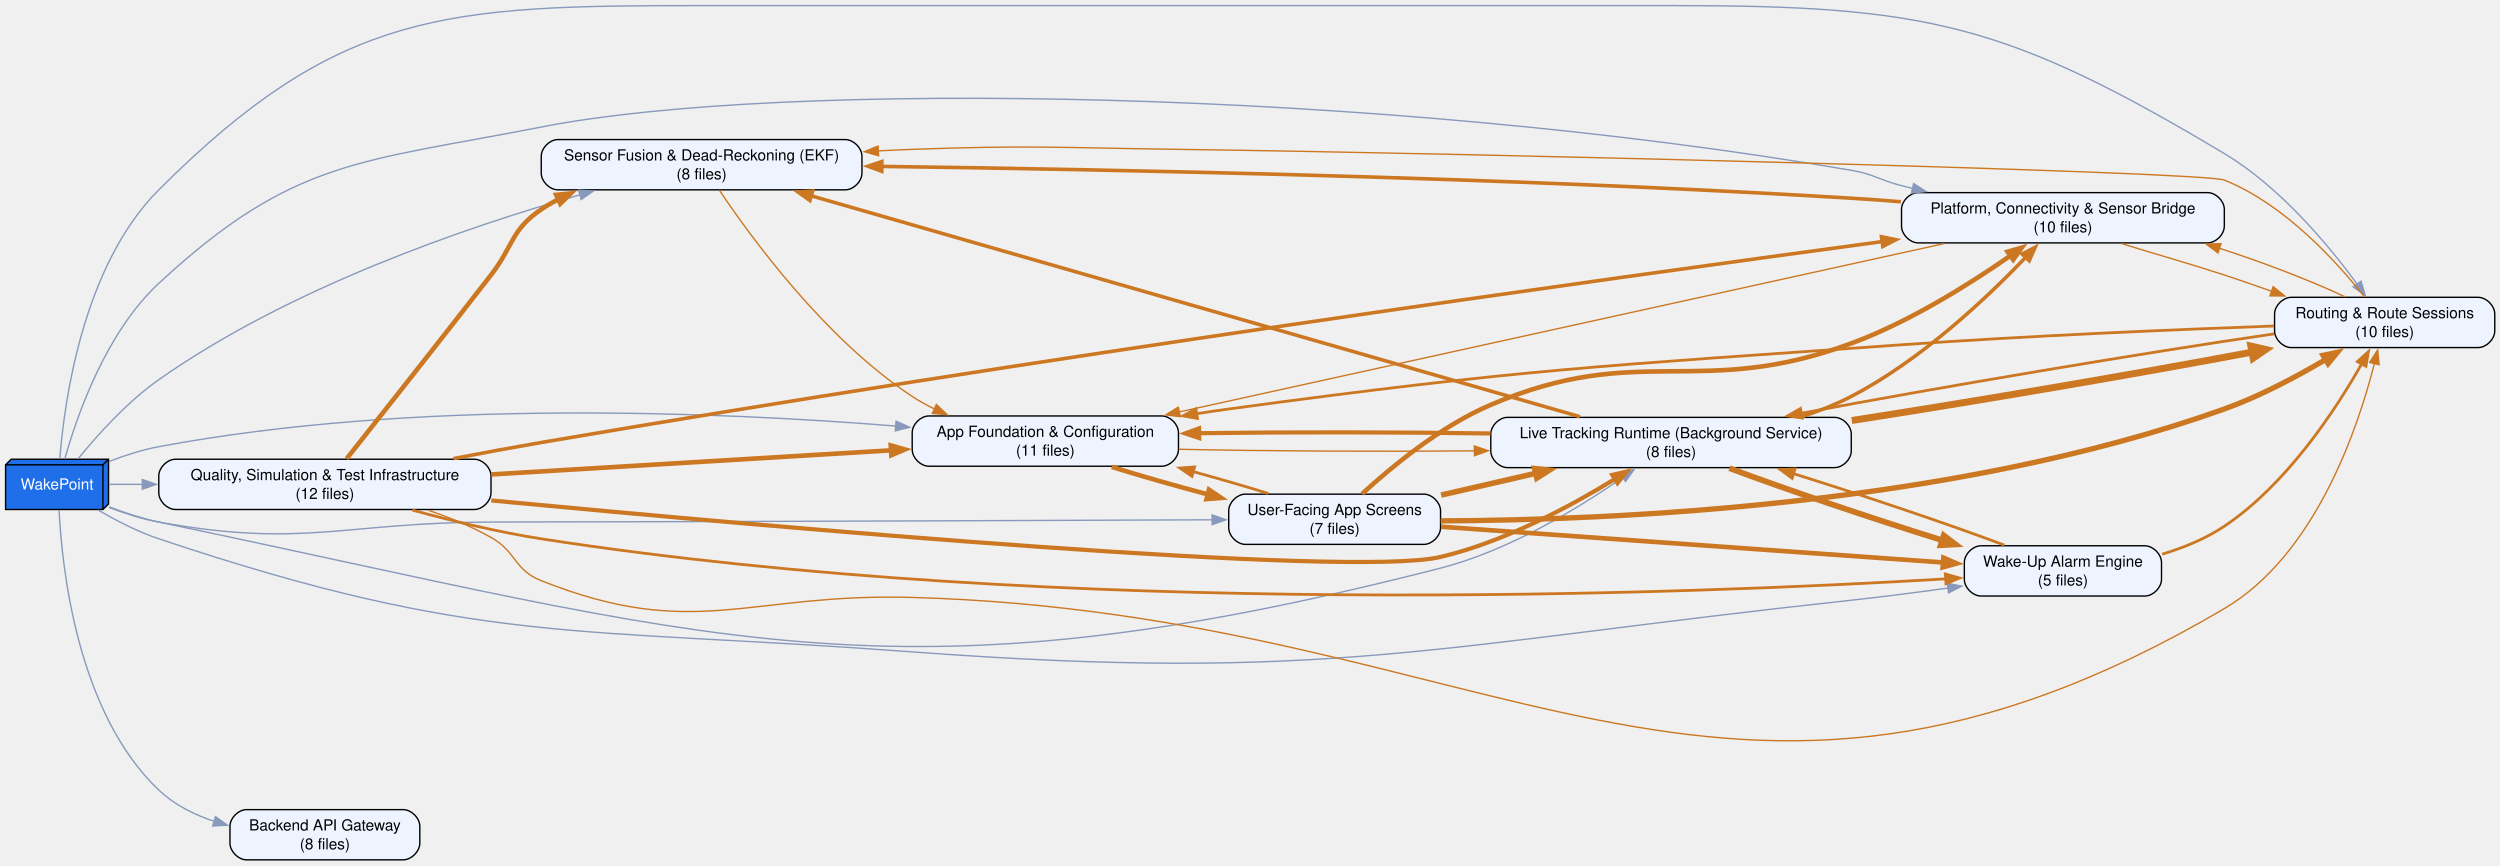
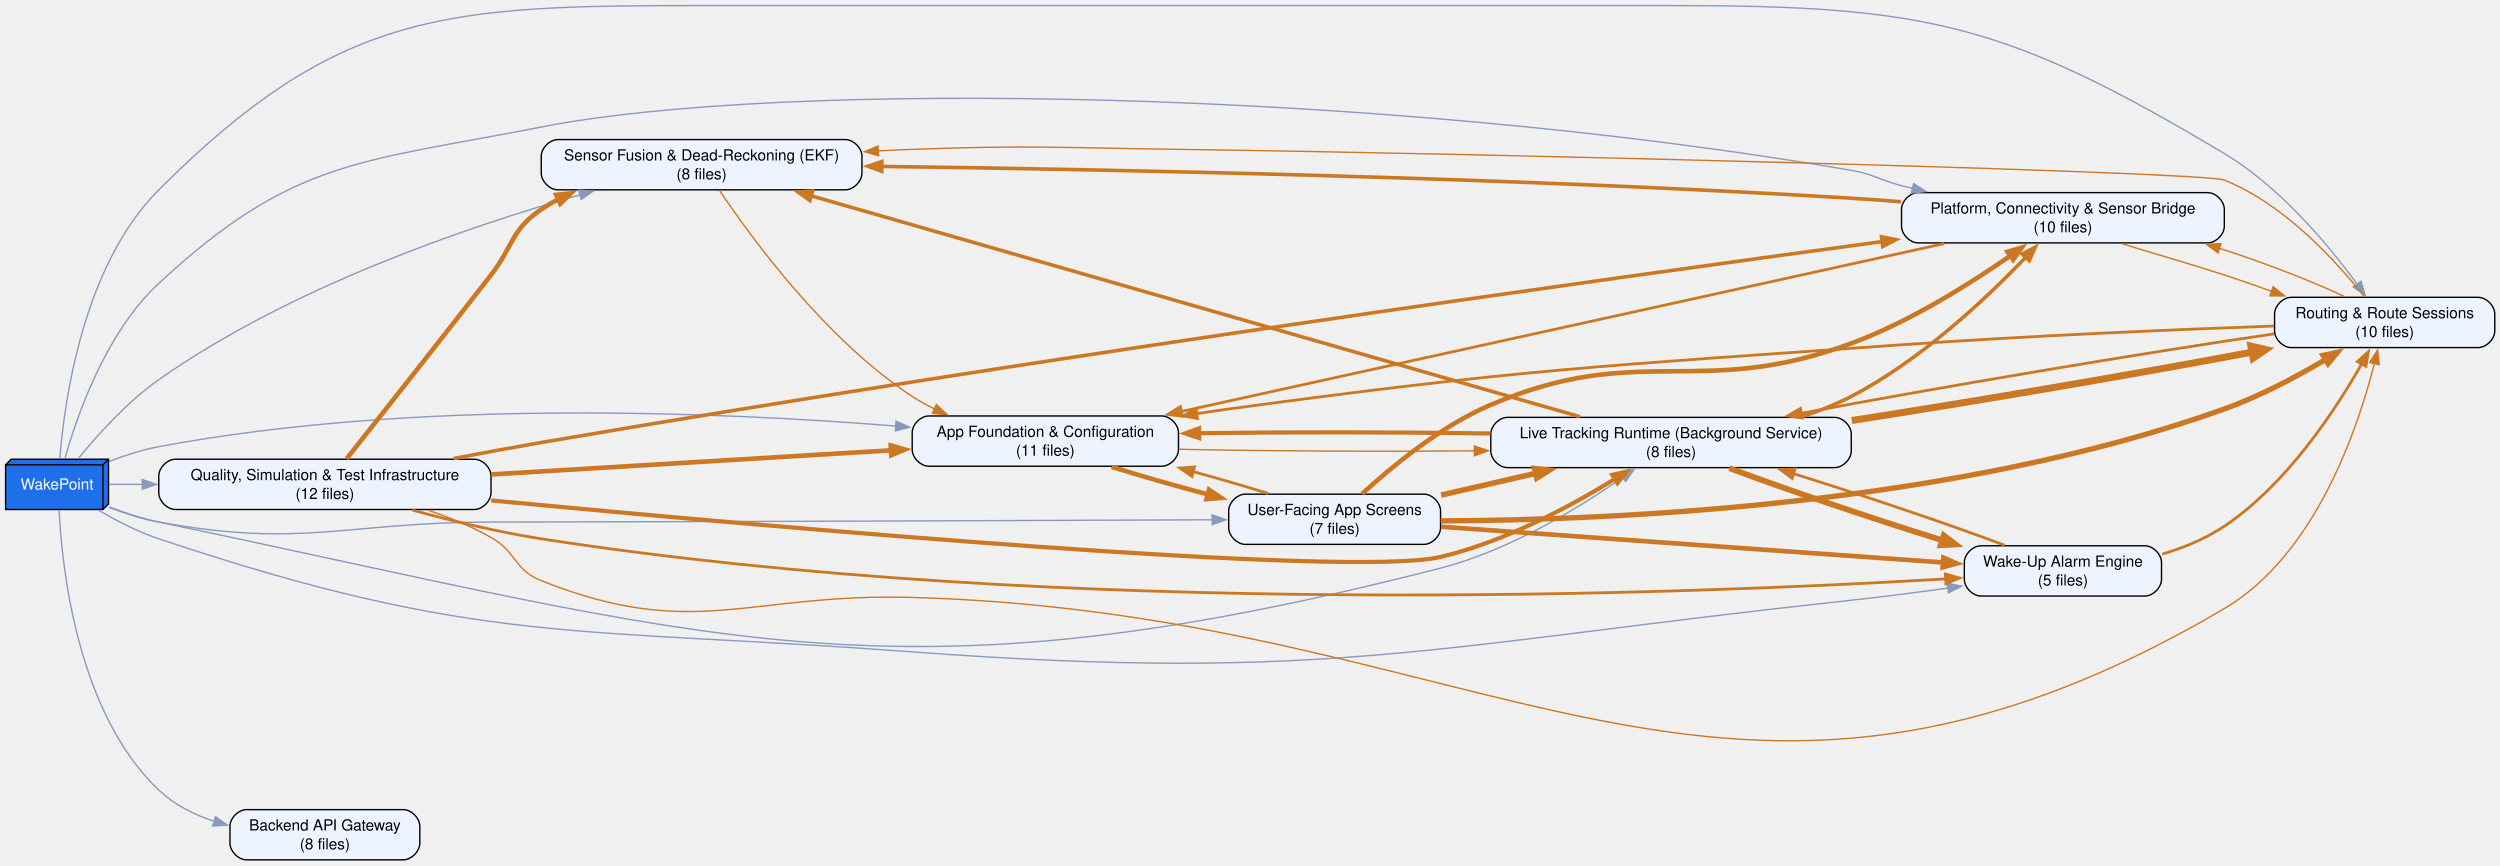
<svg xmlns="http://www.w3.org/2000/svg" width="1791pt" height="620pt" viewBox="0.00 0.00 1791.00 620.00">
  <g id="graph0" class="graph" transform="scale(1 1) rotate(0) translate(4 616)">
    <g id="node1" class="node">
      <polygon fill="#1f6feb" stroke="black" points="73.75,-287 4,-287 0,-283 0,-251 69.75,-251 73.75,-255 73.75,-287" />
      <polyline fill="none" stroke="black" points="69.75,-283 0,-283" />
      <polyline fill="none" stroke="black" points="69.75,-283 69.75,-251" />
      <polyline fill="none" stroke="black" points="69.75,-283 73.75,-287" />
      <text xml:space="preserve" text-anchor="middle" x="36.88" y="-265.3" font-family="Helvetica,sans-Serif" font-size="11.00" fill="white">WakePoint</text>
    </g>
    <g id="node2" class="node">
      <path fill="#eef4ff" stroke="black" d="M601.5,-516C601.5,-516 395.75,-516 395.75,-516 389.75,-516 383.75,-510 383.75,-504 383.75,-504 383.75,-492 383.75,-492 383.75,-486 389.75,-480 395.75,-480 395.75,-480 601.5,-480 601.5,-480 607.5,-480 613.5,-486 613.5,-492 613.5,-492 613.5,-504 613.5,-504 613.5,-510 607.5,-516 601.5,-516" />
      <text xml:space="preserve" text-anchor="middle" x="498.62" y="-501.05" font-family="Helvetica,sans-Serif" font-size="11.00">Sensor Fusion &amp; Dead-Reckoning (EKF)</text>
      <text xml:space="preserve" text-anchor="middle" x="498.62" y="-487.55" font-family="Helvetica,sans-Serif" font-size="11.00">(8 files)</text>
    </g>
    <g id="edge1" class="edge">
      <path fill="none" stroke="#8899bb" d="M51.93,-287.3C65.36,-303.82 86.88,-327.92 109.75,-344 203.34,-409.8 329.05,-453.02 411.65,-476.48" />
      <polygon fill="#8899bb" stroke="#8899bb" points="410.48,-479.79 421.05,-479.11 412.36,-473.05 410.48,-479.79" />
    </g>
    <g id="node3" class="node">
      <path fill="#eef4ff" stroke="black" d="M1310.25,-317C1310.25,-317 1076,-317 1076,-317 1070,-317 1064,-311 1064,-305 1064,-305 1064,-293 1064,-293 1064,-287 1070,-281 1076,-281 1076,-281 1310.25,-281 1310.25,-281 1316.25,-281 1322.25,-287 1322.25,-293 1322.25,-293 1322.25,-305 1322.25,-305 1322.25,-311 1316.25,-317 1310.25,-317" />
      <text xml:space="preserve" text-anchor="middle" x="1193.12" y="-302.05" font-family="Helvetica,sans-Serif" font-size="11.00">Live Tracking Runtime (Background Service)</text>
      <text xml:space="preserve" text-anchor="middle" x="1193.12" y="-288.55" font-family="Helvetica,sans-Serif" font-size="11.00">(8 files)</text>
    </g>
    <g id="edge2" class="edge">
      <path fill="none" stroke="#8899bb" d="M74.16,-252.9C85.36,-248.6 97.88,-244.48 109.75,-242 509.52,-158.63 632.4,-107.65 1028,-209 1076.93,-221.53 1126.94,-252.02 1158.69,-274.04" />
      <polygon fill="#8899bb" stroke="#8899bb" points="1156.51,-276.79 1166.7,-279.7 1160.55,-271.07 1156.51,-276.79" />
    </g>
    <g id="node4" class="node">
      <path fill="#eef4ff" stroke="black" d="M1532.5,-225C1532.5,-225 1415.25,-225 1415.25,-225 1409.25,-225 1403.25,-219 1403.25,-213 1403.25,-213 1403.25,-201 1403.25,-201 1403.25,-195 1409.25,-189 1415.25,-189 1415.25,-189 1532.5,-189 1532.5,-189 1538.5,-189 1544.5,-195 1544.5,-201 1544.5,-201 1544.5,-213 1544.5,-213 1544.5,-219 1538.5,-225 1532.5,-225" />
      <text xml:space="preserve" text-anchor="middle" x="1473.88" y="-210.05" font-family="Helvetica,sans-Serif" font-size="11.00">Wake-Up Alarm Engine</text>
      <text xml:space="preserve" text-anchor="middle" x="1473.88" y="-196.55" font-family="Helvetica,sans-Serif" font-size="11.00">(5 files)</text>
    </g>
    <g id="edge3" class="edge">
      <path fill="none" stroke="#8899bb" d="M66.2,-250.65C79.03,-243.14 94.67,-235.05 109.75,-230 339.78,-152.99 407.6,-167.05 649.5,-149 948.12,-126.72 1024.53,-153.85 1322.25,-186 1344.82,-188.44 1369.22,-191.61 1391.67,-194.74" />
      <polygon fill="#8899bb" stroke="#8899bb" points="1390.98,-198.18 1401.37,-196.11 1391.96,-191.25 1390.98,-198.18" />
    </g>
    <g id="node5" class="node">
      <path fill="#eef4ff" stroke="black" d="M1771.25,-403C1771.25,-403 1637.5,-403 1637.5,-403 1631.5,-403 1625.5,-397 1625.5,-391 1625.5,-391 1625.5,-379 1625.5,-379 1625.5,-373 1631.5,-367 1637.5,-367 1637.5,-367 1771.25,-367 1771.25,-367 1777.25,-367 1783.25,-373 1783.25,-379 1783.25,-379 1783.25,-391 1783.25,-391 1783.25,-397 1777.25,-403 1771.25,-403" />
      <text xml:space="preserve" text-anchor="middle" x="1704.38" y="-388.05" font-family="Helvetica,sans-Serif" font-size="11.00">Routing &amp; Route Sessions</text>
      <text xml:space="preserve" text-anchor="middle" x="1704.38" y="-374.55" font-family="Helvetica,sans-Serif" font-size="11.00">(10 files)</text>
    </g>
    <g id="edge4" class="edge">
      <path fill="none" stroke="#8899bb" d="M38.85,-287.32C42,-327.77 55.15,-425.42 109.75,-480 238.53,-608.74 315.53,-612 497.62,-612 497.62,-612 497.62,-612 1194.12,-612 1376.05,-612 1433.35,-599.35 1589.5,-506 1629.59,-482.03 1664.52,-439.98 1684.78,-412.31" />
      <polygon fill="#8899bb" stroke="#8899bb" points="1687.46,-414.57 1690.44,-404.4 1681.77,-410.5 1687.46,-414.57" />
    </g>
    <g id="node6" class="node">
      <path fill="#eef4ff" stroke="black" d="M1577.5,-478C1577.5,-478 1370.25,-478 1370.25,-478 1364.25,-478 1358.25,-472 1358.25,-466 1358.25,-466 1358.25,-454 1358.25,-454 1358.25,-448 1364.25,-442 1370.25,-442 1370.25,-442 1577.5,-442 1577.5,-442 1583.5,-442 1589.5,-448 1589.5,-454 1589.5,-454 1589.5,-466 1589.5,-466 1589.5,-472 1583.5,-478 1577.5,-478" />
      <text xml:space="preserve" text-anchor="middle" x="1473.88" y="-463.05" font-family="Helvetica,sans-Serif" font-size="11.00">Platform, Connectivity &amp; Sensor Bridge</text>
      <text xml:space="preserve" text-anchor="middle" x="1473.88" y="-449.55" font-family="Helvetica,sans-Serif" font-size="11.00">(10 files)</text>
    </g>
    <g id="edge5" class="edge">
      <path fill="none" stroke="#8899bb" d="M42.51,-287.48C50.97,-317.65 71.65,-377.65 109.75,-413 206.19,-502.48 254.66,-499.64 383.75,-525 555.82,-558.81 981.1,-552.61 1322.25,-494 1338.74,-491.17 1342.03,-487.1 1358.25,-483 1360.87,-482.34 1363.52,-481.69 1366.2,-481.04" />
      <polygon fill="#8899bb" stroke="#8899bb" points="1366.92,-484.47 1375.86,-478.78 1365.32,-477.65 1366.92,-484.47" />
    </g>
    <g id="node7" class="node">
      <path fill="#eef4ff" stroke="black" d="M1016,-262C1016,-262 888.25,-262 888.25,-262 882.25,-262 876.25,-256 876.25,-250 876.25,-250 876.25,-238 876.25,-238 876.25,-232 882.25,-226 888.25,-226 888.25,-226 1016,-226 1016,-226 1022,-226 1028,-232 1028,-238 1028,-238 1028,-250 1028,-250 1028,-256 1022,-262 1016,-262" />
      <text xml:space="preserve" text-anchor="middle" x="952.12" y="-247.05" font-family="Helvetica,sans-Serif" font-size="11.00">User-Facing App Screens</text>
      <text xml:space="preserve" text-anchor="middle" x="952.12" y="-233.55" font-family="Helvetica,sans-Serif" font-size="11.00">(7 files)</text>
    </g>
    <g id="edge6" class="edge">
      <path fill="none" stroke="#8899bb" d="M74.09,-252.51C85.28,-248.21 97.82,-244.17 109.75,-242 213.83,-223.1 241.97,-241.82 347.75,-242 531.75,-242.3 747.31,-243.13 864.5,-243.62" />
      <polygon fill="#8899bb" stroke="#8899bb" points="864.34,-247.12 874.36,-243.66 864.37,-240.12 864.34,-247.12" />
    </g>
    <g id="node8" class="node">
      <path fill="#eef4ff" stroke="black" d="M828.25,-318C828.25,-318 661.5,-318 661.5,-318 655.5,-318 649.5,-312 649.5,-306 649.5,-306 649.5,-294 649.5,-294 649.5,-288 655.5,-282 661.5,-282 661.5,-282 828.25,-282 828.25,-282 834.25,-282 840.25,-288 840.25,-294 840.25,-294 840.25,-306 840.25,-306 840.25,-312 834.25,-318 828.25,-318" />
      <text xml:space="preserve" text-anchor="middle" x="744.88" y="-303.05" font-family="Helvetica,sans-Serif" font-size="11.00">App Foundation &amp; Configuration</text>
      <text xml:space="preserve" text-anchor="middle" x="744.88" y="-289.55" font-family="Helvetica,sans-Serif" font-size="11.00">(11 files)</text>
    </g>
    <g id="edge7" class="edge">
      <path fill="none" stroke="#8899bb" d="M74.1,-285.41C85.3,-289.71 97.83,-293.77 109.75,-296 292.92,-330.31 511.09,-320.99 637.9,-310.75" />
      <polygon fill="#8899bb" stroke="#8899bb" points="637.95,-314.26 647.62,-309.94 637.37,-307.28 637.95,-314.26" />
    </g>
    <g id="node9" class="node">
      <path fill="#eef4ff" stroke="black" d="M284.75,-36C284.75,-36 172.75,-36 172.75,-36 166.75,-36 160.75,-30 160.75,-24 160.75,-24 160.75,-12 160.75,-12 160.75,-6 166.75,0 172.75,0 172.75,0 284.75,0 284.75,0 290.75,0 296.75,-6 296.75,-12 296.75,-12 296.75,-24 296.75,-24 296.75,-30 290.75,-36 284.75,-36" />
      <text xml:space="preserve" text-anchor="middle" x="228.75" y="-21.05" font-family="Helvetica,sans-Serif" font-size="11.00">Backend API Gateway</text>
      <text xml:space="preserve" text-anchor="middle" x="228.75" y="-7.55" font-family="Helvetica,sans-Serif" font-size="11.00">(8 files)</text>
    </g>
    <g id="edge8" class="edge">
      <path fill="none" stroke="#8899bb" d="M38.32,-250.68C40.37,-208.8 51.41,-105.37 109.75,-50 120.84,-39.48 135.03,-32.34 149.69,-27.52" />
      <polygon fill="#8899bb" stroke="#8899bb" points="150.34,-30.98 158.97,-24.83 148.39,-24.26 150.34,-30.98" />
    </g>
    <g id="node10" class="node">
      <path fill="#eef4ff" stroke="black" d="M335.75,-287C335.75,-287 121.75,-287 121.75,-287 115.75,-287 109.75,-281 109.75,-275 109.75,-275 109.75,-263 109.75,-263 109.75,-257 115.75,-251 121.75,-251 121.75,-251 335.75,-251 335.75,-251 341.75,-251 347.75,-257 347.75,-263 347.75,-263 347.75,-275 347.75,-275 347.75,-281 341.75,-287 335.75,-287" />
      <text xml:space="preserve" text-anchor="middle" x="228.75" y="-272.05" font-family="Helvetica,sans-Serif" font-size="11.00">Quality, Simulation &amp; Test Infrastructure</text>
      <text xml:space="preserve" text-anchor="middle" x="228.75" y="-258.55" font-family="Helvetica,sans-Serif" font-size="11.00">(12 files)</text>
    </g>
    <g id="edge9" class="edge">
      <path fill="none" stroke="#8899bb" d="M74.04,-269C81.37,-269 89.47,-269 98.01,-269" />
      <polygon fill="#8899bb" stroke="#8899bb" points="97.94,-272.5 107.94,-269 97.94,-265.5 97.94,-272.5" />
    </g>
    <g id="edge12" class="edge">
      <path fill="none" stroke="#cc7722" d="M511.36,-479.74C534.05,-445.85 587.21,-372.96 649.5,-332 654.56,-328.67 660,-325.66 665.62,-322.93" />
      <polygon fill="#cc7722" stroke="#cc7722" points="666.82,-326.23 674.51,-318.95 663.96,-319.84 666.82,-326.23" />
    </g>
    <g id="edge14" class="edge">
      <path fill="none" stroke="#cc7722" stroke-width="2.58" d="M1127.94,-317.44C1000.28,-354.13 714.96,-436.12 577.11,-475.73" />
      <polygon fill="#cc7722" stroke="#cc7722" stroke-width="2.58" points="576.24,-472.34 567.59,-478.47 578.17,-479.07 576.24,-472.34" />
    </g>
    <g id="edge17" class="edge">
      <path fill="none" stroke="#cc7722" stroke-width="4.17" d="M1234.96,-280.58C1274.84,-265.6 1336.75,-244.72 1387.43,-228.92" />
      <polygon fill="#cc7722" stroke="#cc7722" stroke-width="4.17" points="1388.46,-232.42 1396.94,-225.99 1386.31,-225.45 1388.46,-232.42" />
    </g>
    <g id="edge16" class="edge">
      <path fill="none" stroke="#cc7722" stroke-width="5" d="M1322.63,-314.75C1411.9,-328.59 1528.84,-348.54 1609.44,-363.76" />
      <polygon fill="#cc7722" stroke="#cc7722" stroke-width="5" points="1608.54,-368.04 1619.18,-365.62 1610.18,-359.45 1608.54,-368.04" />
    </g>
    <g id="edge15" class="edge">
      <path fill="none" stroke="#cc7722" stroke-width="2.58" d="M1286.64,-317.44C1298.95,-321.44 1311.14,-326.24 1322.25,-332 1371.91,-357.74 1419.39,-402.59 1447.34,-431.78" />
      <polygon fill="#cc7722" stroke="#cc7722" stroke-width="2.58" points="1444.64,-434.03 1454.04,-438.92 1449.75,-429.23 1444.64,-434.03" />
    </g>
    <g id="edge13" class="edge">
      <path fill="none" stroke="#cc7722" stroke-width="3" d="M1063.76,-305.46C997.69,-306.46 918,-306.55 854.93,-305.65" />
      <polygon fill="#cc7722" stroke="#cc7722" stroke-width="3" points="855.11,-302.15 845.05,-305.5 855,-309.15 855.11,-302.15" />
    </g>
    <g id="edge36" class="edge">
      <path fill="none" stroke="#cc7722" stroke-width="2" d="M1431.96,-225.45C1392.38,-240.32 1331.12,-260.99 1280.69,-276.73" />
      <polygon fill="#cc7722" stroke="#cc7722" stroke-width="2" points="1279.87,-273.32 1271.35,-279.62 1281.94,-280.01 1279.87,-273.32" />
    </g>
    <g id="edge37" class="edge">
      <path fill="none" stroke="#cc7722" stroke-width="2" d="M1544.94,-218.98C1560.44,-223.64 1576.2,-230.09 1589.5,-239 1634.21,-268.96 1669.15,-322.19 1687.97,-355.43" />
      <polygon fill="#cc7722" stroke="#cc7722" stroke-width="2" points="1684.82,-356.96 1692.71,-364.04 1690.96,-353.59 1684.82,-356.96" />
    </g>
    <g id="edge28" class="edge">
      <path fill="none" stroke="#cc7722" d="M1690,-403.16C1670.86,-427.48 1633.12,-469.56 1589.5,-487 1574.5,-493 1056.95,-506.12 840.25,-509 755.48,-510.13 734.22,-512.1 649.5,-509 641.52,-508.71 633.31,-508.33 625.04,-507.89" />
      <polygon fill="#cc7722" stroke="#cc7722" points="625.42,-504.4 615.24,-507.33 625.03,-511.39 625.42,-504.4" />
    </g>
    <g id="edge29" class="edge">
      <path fill="none" stroke="#cc7722" stroke-width="2" d="M1625.2,-376.83C1533.97,-363.61 1383.3,-338.26 1286.41,-319.93" />
      <polygon fill="#cc7722" stroke="#cc7722" stroke-width="2" points="1287.15,-316.5 1276.67,-318.07 1285.84,-323.38 1287.15,-316.5" />
    </g>
    <g id="edge30" class="edge">
      <path fill="none" stroke="#cc7722" d="M1676.01,-403.34C1653.09,-414.24 1619.42,-427.2 1589.5,-437 1588.32,-437.39 1587.14,-437.77 1585.94,-438.16" />
      <polygon fill="#cc7722" stroke="#cc7722" points="1584.99,-434.79 1576.5,-441.13 1587.09,-441.46 1584.99,-434.79" />
    </g>
    <g id="edge27" class="edge">
      <path fill="none" stroke="#cc7722" stroke-width="2" d="M1625.18,-382.46C1555.19,-379.93 1449.79,-375.49 1358.25,-369 1143.59,-353.79 1089.49,-351.94 876.25,-323 868.72,-321.98 860.96,-320.84 853.15,-319.62" />
      <polygon fill="#cc7722" stroke="#cc7722" stroke-width="2" points="853.86,-316.19 843.43,-318.07 852.76,-323.1 853.86,-316.19" />
    </g>
    <g id="edge19" class="edge">
      <path fill="none" stroke="#cc7722" stroke-width="2.58" d="M1357.8,-471.45C1345.8,-472.42 1333.78,-473.3 1322.25,-474 1076.8,-488.97 789.57,-494.66 627.67,-496.78" />
      <polygon fill="#cc7722" stroke="#cc7722" stroke-width="2.58" points="627.7,-493.28 617.74,-496.91 627.79,-500.28 627.7,-493.28" />
    </g>
    <g id="edge20" class="edge">
      <path fill="none" stroke="#cc7722" d="M1515.72,-441.55C1537.72,-434.67 1565.25,-426.95 1589.5,-419 1600.53,-415.38 1612.08,-411.34 1623.4,-407.31" />
      <polygon fill="#cc7722" stroke="#cc7722" points="1624.5,-410.63 1632.74,-403.97 1622.15,-404.04 1624.5,-410.63" />
    </g>
    <g id="edge18" class="edge">
-       <path fill="none" stroke="#cc7722" d="M1388.87,-441.51C1252.43,-411.48 983.55,-352.31 840.54,-320.83" />
-       <polygon fill="#cc7722" stroke="#cc7722" points="841.62,-317.49 831.1,-318.76 840.12,-324.33 841.62,-317.49" />
+       <path fill="none" stroke="#cc7722" stroke-width="2" d="M1388.87,-441.51C1252.98,-411.6 985.71,-352.78 842.27,-321.21" />
+       <polygon fill="#cc7722" stroke="#cc7722" stroke-width="2" points="843.1,-317.81 832.58,-319.08 841.6,-324.65 843.1,-317.81" />
    </g>
    <g id="edge32" class="edge">
      <path fill="none" stroke="#cc7722" stroke-width="4" d="M1028.42,-261.33C1049.99,-266.29 1073.79,-271.77 1096.41,-276.97" />
      <polygon fill="#cc7722" stroke="#cc7722" stroke-width="4" points="1095.41,-280.33 1105.94,-279.17 1096.98,-273.51 1095.41,-280.33" />
    </g>
    <g id="edge35" class="edge">
      <path fill="none" stroke="#cc7722" stroke-width="3.32" d="M1028.42,-238.64C1123.96,-231.84 1288.27,-220.14 1388.1,-213.03" />
      <polygon fill="#cc7722" stroke="#cc7722" stroke-width="3.32" points="1388.21,-216.54 1397.94,-212.33 1387.72,-209.55 1388.21,-216.54" />
    </g>
    <g id="edge34" class="edge">
      <path fill="none" stroke="#cc7722" stroke-width="3.81" d="M1028.07,-242.85C1149.6,-243.26 1395.58,-253.62 1589.5,-323 1614.76,-332.04 1641.19,-346.1 1662.22,-358.55" />
      <polygon fill="#cc7722" stroke="#cc7722" stroke-width="3.81" points="1660.22,-361.43 1670.58,-363.63 1663.85,-355.45 1660.22,-361.43" />
    </g>
    <g id="edge33" class="edge">
      <path fill="none" stroke="#cc7722" stroke-width="3.32" d="M971.8,-262.2C992.53,-281.29 1027.88,-310.61 1064,-326 1171.11,-371.64 1213.02,-329.67 1322.25,-370 1363.95,-385.39 1407.04,-412.48 1436.4,-432.92" />
      <polygon fill="#cc7722" stroke="#cc7722" stroke-width="3.32" points="1434.2,-435.66 1444.38,-438.59 1438.26,-429.95 1434.2,-435.66" />
    </g>
    <g id="edge31" class="edge">
      <path fill="none" stroke="#cc7722" stroke-width="2" d="M904.64,-262.44C888.49,-267.48 869.65,-272.95 850.72,-278.14" />
      <polygon fill="#cc7722" stroke="#cc7722" stroke-width="2" points="849.95,-274.72 841.21,-280.71 851.78,-281.48 849.95,-274.72" />
    </g>
    <g id="edge10" class="edge">
      <path fill="none" stroke="#cc7722" d="M840.51,-294.15C902.07,-292.81 983.42,-292.4 1052.37,-293" />
      <polygon fill="#cc7722" stroke="#cc7722" points="1052.22,-296.5 1062.25,-293.1 1052.28,-289.5 1052.22,-296.5" />
    </g>
    <g id="edge11" class="edge">
      <path fill="none" stroke="#cc7722" stroke-width="3.32" d="M792.45,-281.53C812.92,-275.14 837.68,-268.07 861.49,-261.75" />
      <polygon fill="#cc7722" stroke="#cc7722" stroke-width="3.32" points="862.1,-265.21 870.89,-259.3 860.33,-258.44 862.1,-265.21" />
    </g>
    <g id="edge22" class="edge">
      <path fill="none" stroke="#cc7722" stroke-width="3.32" d="M244.36,-287.41C266.73,-315.65 310.77,-371.36 347.75,-419 363.88,-439.79 361.97,-451.24 383.75,-466 387.7,-468.68 391.88,-471.13 396.2,-473.39" />
      <polygon fill="#cc7722" stroke="#cc7722" stroke-width="3.32" points="394.43,-476.42 404.98,-477.44 397.37,-470.07 394.43,-476.42" />
    </g>
    <g id="edge23" class="edge">
      <path fill="none" stroke="#cc7722" stroke-width="3" d="M347.95,-257.47C554.11,-237.93 963.71,-201.83 1028,-217 1073.71,-227.78 1121.2,-253.34 1153.27,-273.08" />
      <polygon fill="#cc7722" stroke="#cc7722" stroke-width="3" points="1151.01,-275.8 1161.34,-278.17 1154.74,-269.87 1151.01,-275.8" />
    </g>
    <g id="edge26" class="edge">
      <path fill="none" stroke="#cc7722" stroke-width="2" d="M291.4,-250.57C319.34,-242.94 352.95,-234.78 383.75,-230 755.42,-172.27 1206.91,-190.36 1389.9,-201.3" />
      <polygon fill="#cc7722" stroke="#cc7722" stroke-width="2" points="1389.66,-204.79 1399.85,-201.91 1390.08,-197.81 1389.66,-204.79" />
    </g>
    <g id="edge25" class="edge">
      <path fill="none" stroke="#cc7722" d="M302.81,-250.5C318.14,-245.25 333.86,-238.79 347.75,-231 366.16,-220.67 364.13,-207.79 383.75,-200 493.63,-156.36 531.32,-191.33 649.5,-188 1067.13,-176.22 1229.42,31.88 1589.5,-180 1654.68,-218.35 1685.23,-308.98 1697.08,-355.83" />
      <polygon fill="#cc7722" stroke="#cc7722" points="1693.61,-356.36 1699.35,-365.27 1700.42,-354.73 1693.61,-356.36" />
    </g>
    <g id="edge24" class="edge">
      <path fill="none" stroke="#cc7722" stroke-width="2.58" d="M320.83,-287.46C341.48,-291.44 363.35,-295.51 383.75,-299 729.98,-358.28 1140.39,-415.42 1344.4,-442.94" />
      <polygon fill="#cc7722" stroke="#cc7722" stroke-width="2.58" points="1343.89,-446.4 1354.26,-444.27 1344.82,-439.47 1343.89,-446.4" />
    </g>
    <g id="edge21" class="edge">
      <path fill="none" stroke="#cc7722" stroke-width="3.32" d="M348.02,-276.13C434.31,-281.33 550.4,-288.33 634.54,-293.41" />
      <polygon fill="#cc7722" stroke="#cc7722" stroke-width="3.32" points="634.12,-296.89 644.32,-294 634.54,-289.9 634.12,-296.89" />
    </g>
  </g>
</svg>
